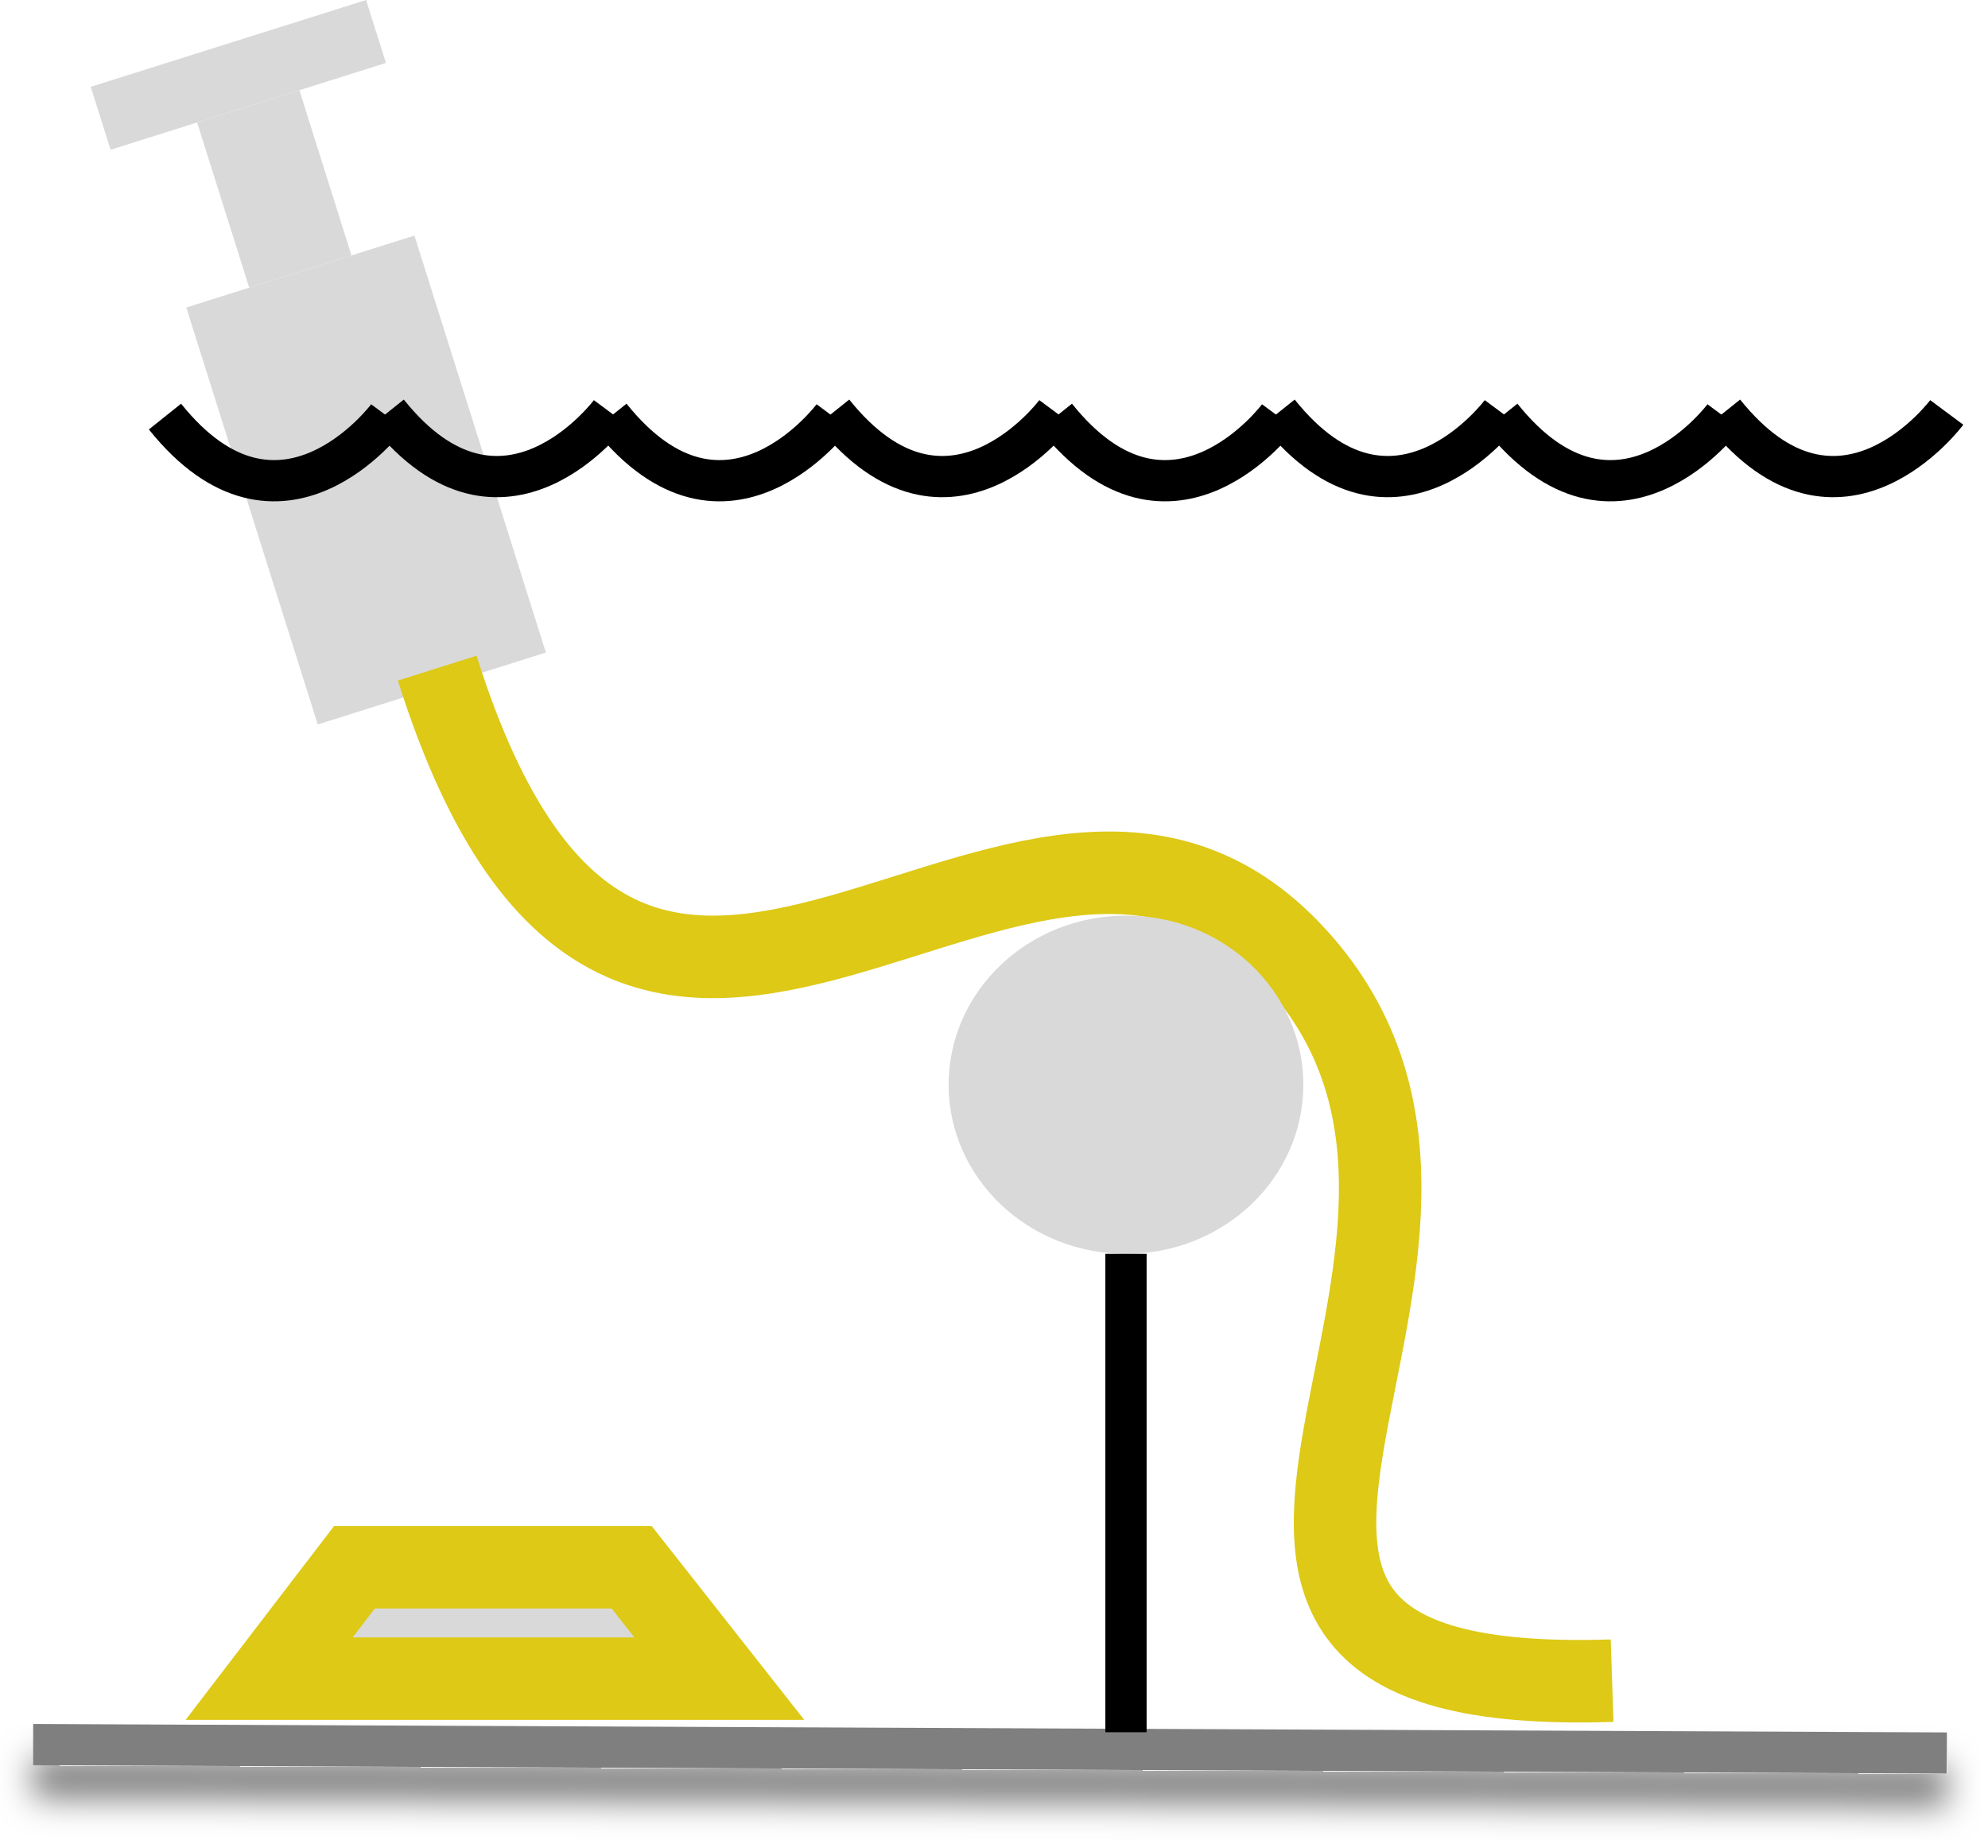
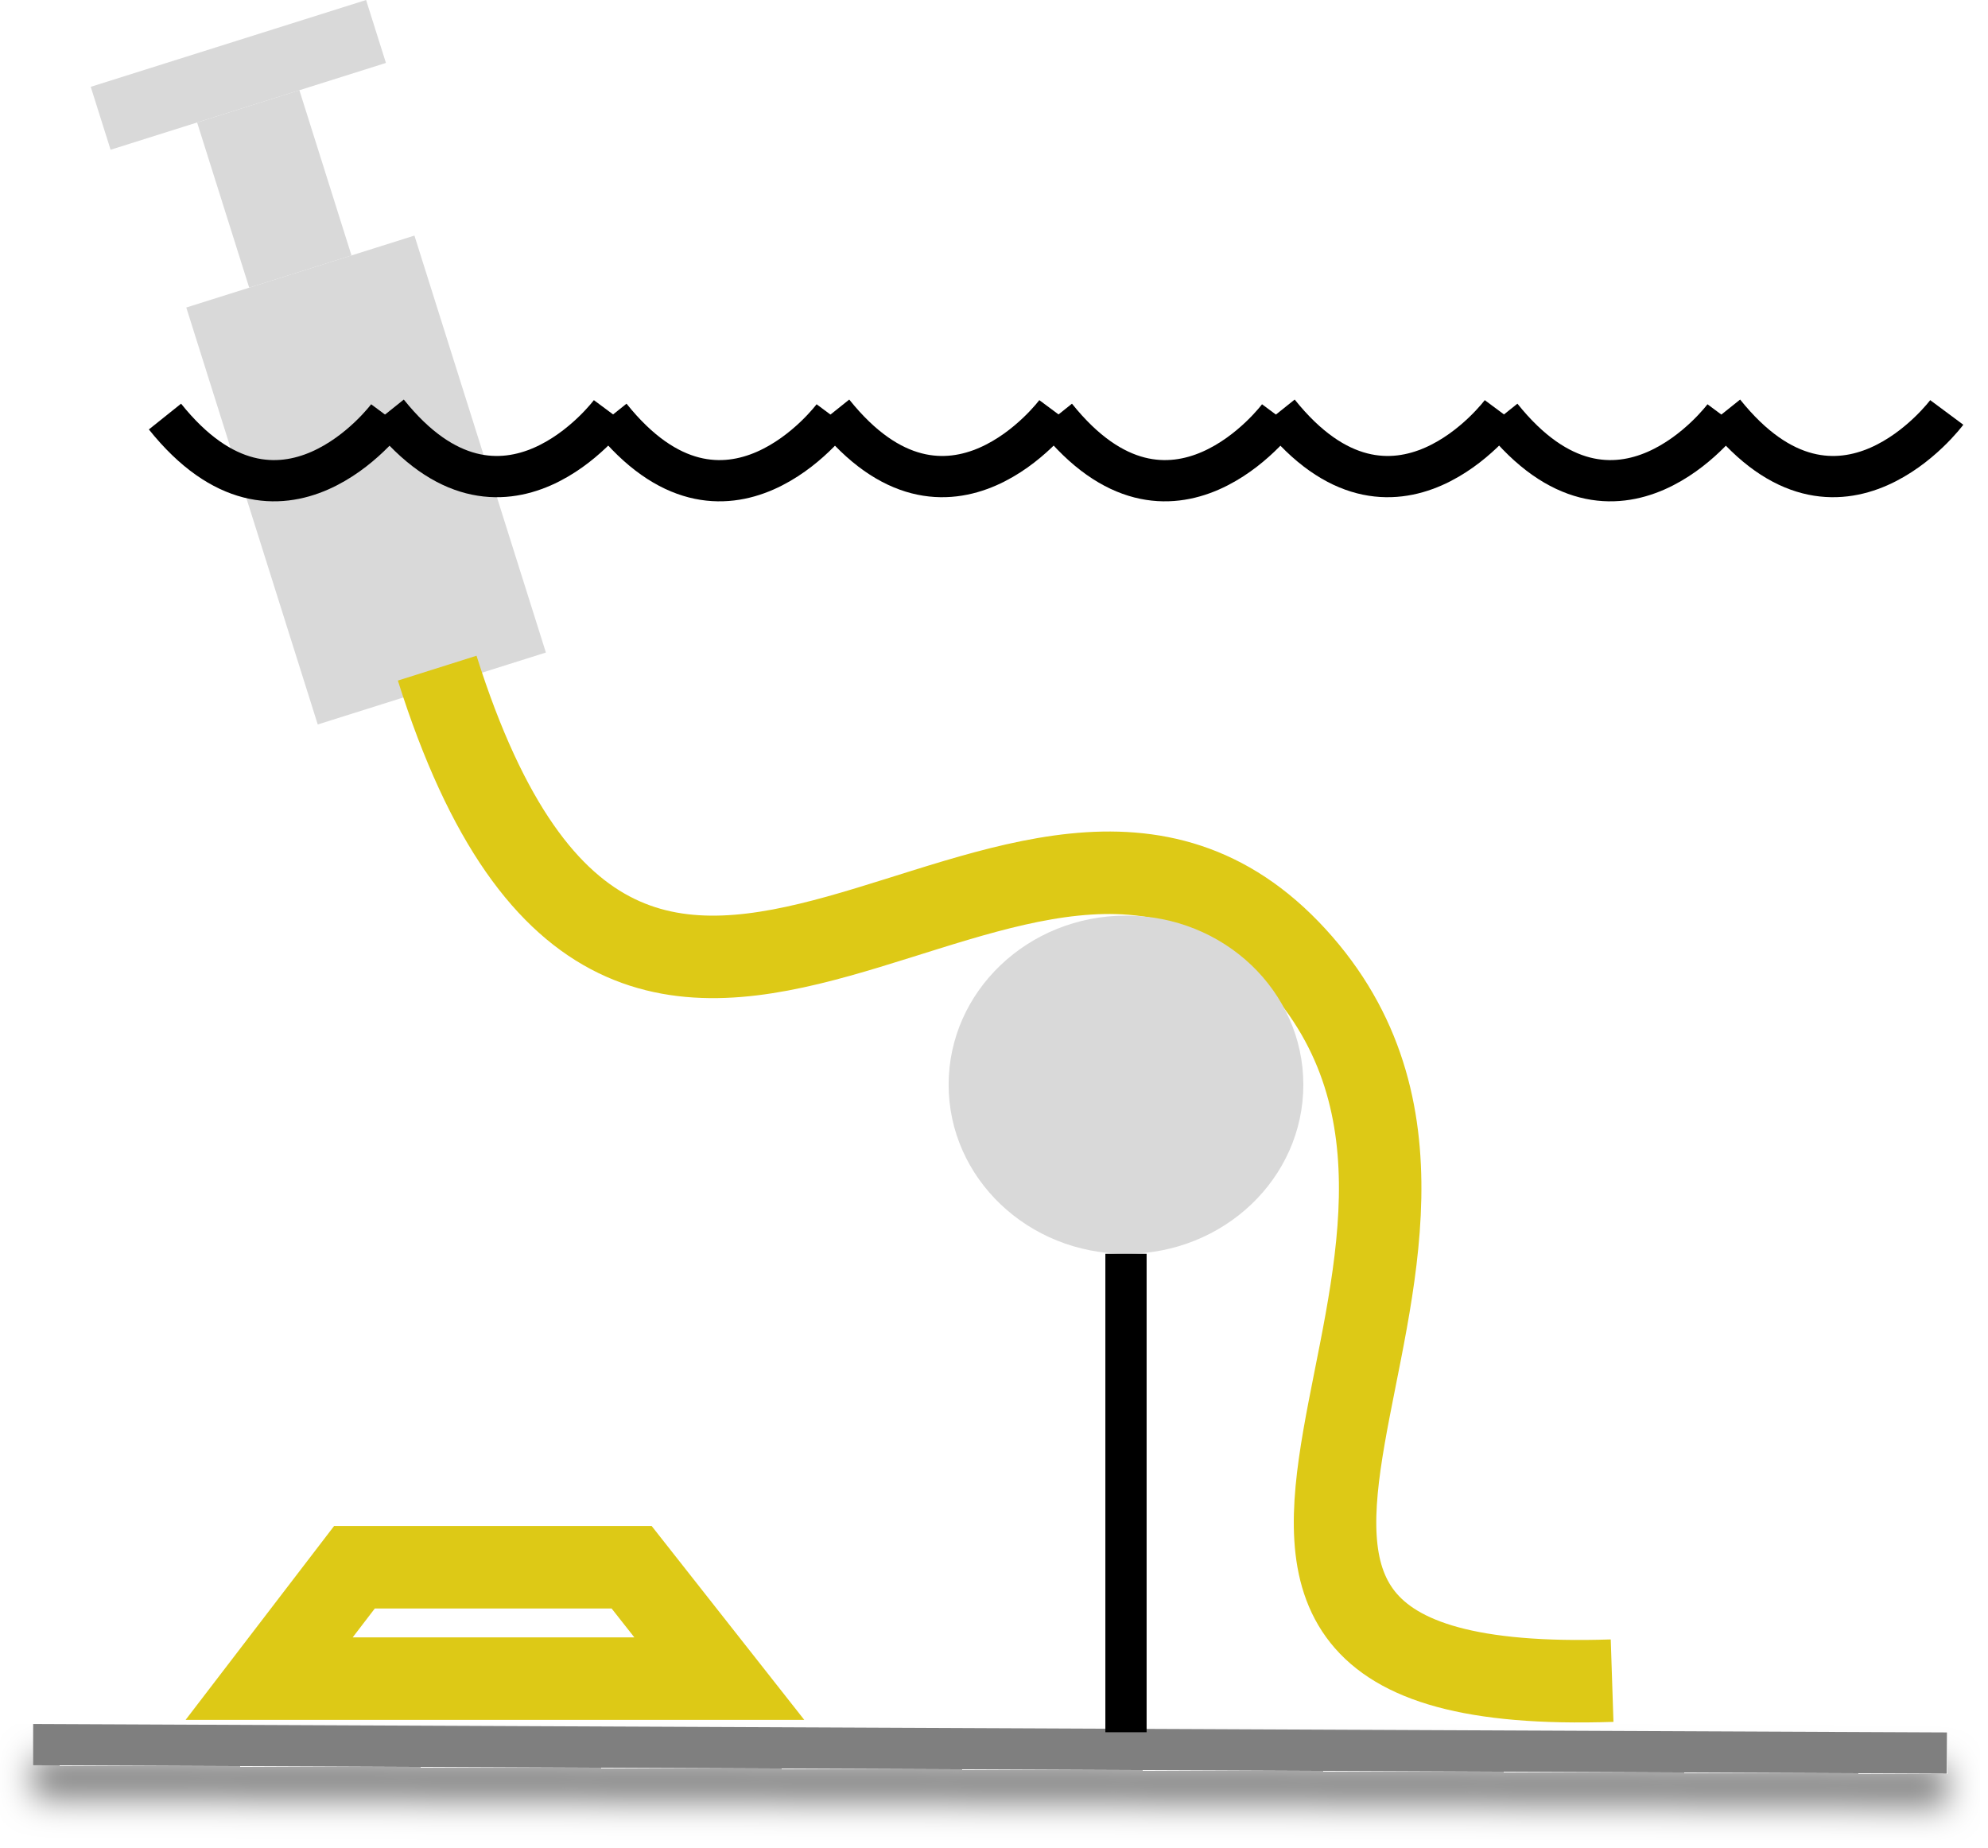
<svg xmlns="http://www.w3.org/2000/svg" fill="none" viewBox="0 0 241 224">
  <path fill="#D9D9D9" d="M22.582 37.28H51.582V90.28H22.582z" transform="rotate(-17.5 22.582 37.28)" />
  <path fill="#D9D9D9" d="M23.896 14.847H36.896V35.847H23.896z" transform="rotate(-17.5 23.896 14.847)" />
  <path fill="#D9D9D9" d="M11 10.525H46V18.525H11z" transform="rotate(-17.5 11 10.525)" />
-   <path stroke="#DDC916" stroke-width="10" d="M53 81C77 157 124 80 157 116C190 152 127 206 195.431 203.746" />
+   <path fill="none" stroke="#DDC916" stroke-width="10" d="M53 81C77 157 124 80 157 116C190 152 127 206 195.431 203.746" />
  <ellipse cx="136.5" cy="131.5" fill="#D9D9D9" rx="21.5" ry="20.5" />
  <g filter="url(#a)" opacity=".5">
    <path stroke="#000" stroke-width="5" d="M4.011 211.5 236.011 212.522" />
  </g>
  <path stroke="#000" stroke-width="5" d="M20 50.5C34 68 47 50.5 47 50.5" />
  <path stroke="#000" stroke-width="5" d="M47 50C61 67.5 74 50 74 50" />
  <path stroke="#000" stroke-width="5" d="M74 50.5C88 68 101 50.5 101 50.5" />
  <path stroke="#000" stroke-width="5" d="M101 50C115 67.5 128 50 128 50" />
  <path stroke="#000" stroke-width="5" d="M128 50.5C142 68 155 50.5 155 50.5" />
  <path stroke="#000" stroke-width="5" d="M155 50C169 67.5 182 50 182 50" />
  <path stroke="#000" stroke-width="5" d="M182 50.5C196 68 209 50.5 209 50.5" />
  <path stroke="#000" stroke-width="5" d="M209 50C223 67.5 236 50 236 50" />
-   <path fill="#D9D9D9" stroke="#DDC916" stroke-width="10" d="M76.573 190L87.2 203.5H32.628L42.968 190H76.573Z" />
+   <path fill="none" stroke="#DDC916" stroke-width="10" d="M76.573 190L87.2 203.5H32.628L42.968 190H76.573Z" />
  <path stroke="#000" stroke-width="5" d="M136.5 152 136.5 210" />
  <defs>
    <filter id="a" width="240.022" height="14.022" x="0" y="209" color-interpolation-filters="sRGB" filterUnits="userSpaceOnUse">
      <feFlood flood-opacity="0" result="BackgroundImageFix" />
      <feColorMatrix in="SourceAlpha" result="hardAlpha" values="0 0 0 0 0 0 0 0 0 0 0 0 0 0 0 0 0 0 127 0" />
      <feOffset dy="4" />
      <feGaussianBlur stdDeviation="2" />
      <feComposite in2="hardAlpha" operator="out" />
      <feColorMatrix values="0 0 0 0 0 0 0 0 0 0 0 0 0 0 0 0 0 0 1 0" />
      <feBlend in2="BackgroundImageFix" result="effect1_dropShadow_0_1" />
      <feBlend in="SourceGraphic" in2="effect1_dropShadow_0_1" result="shape" />
    </filter>
  </defs>
</svg>
